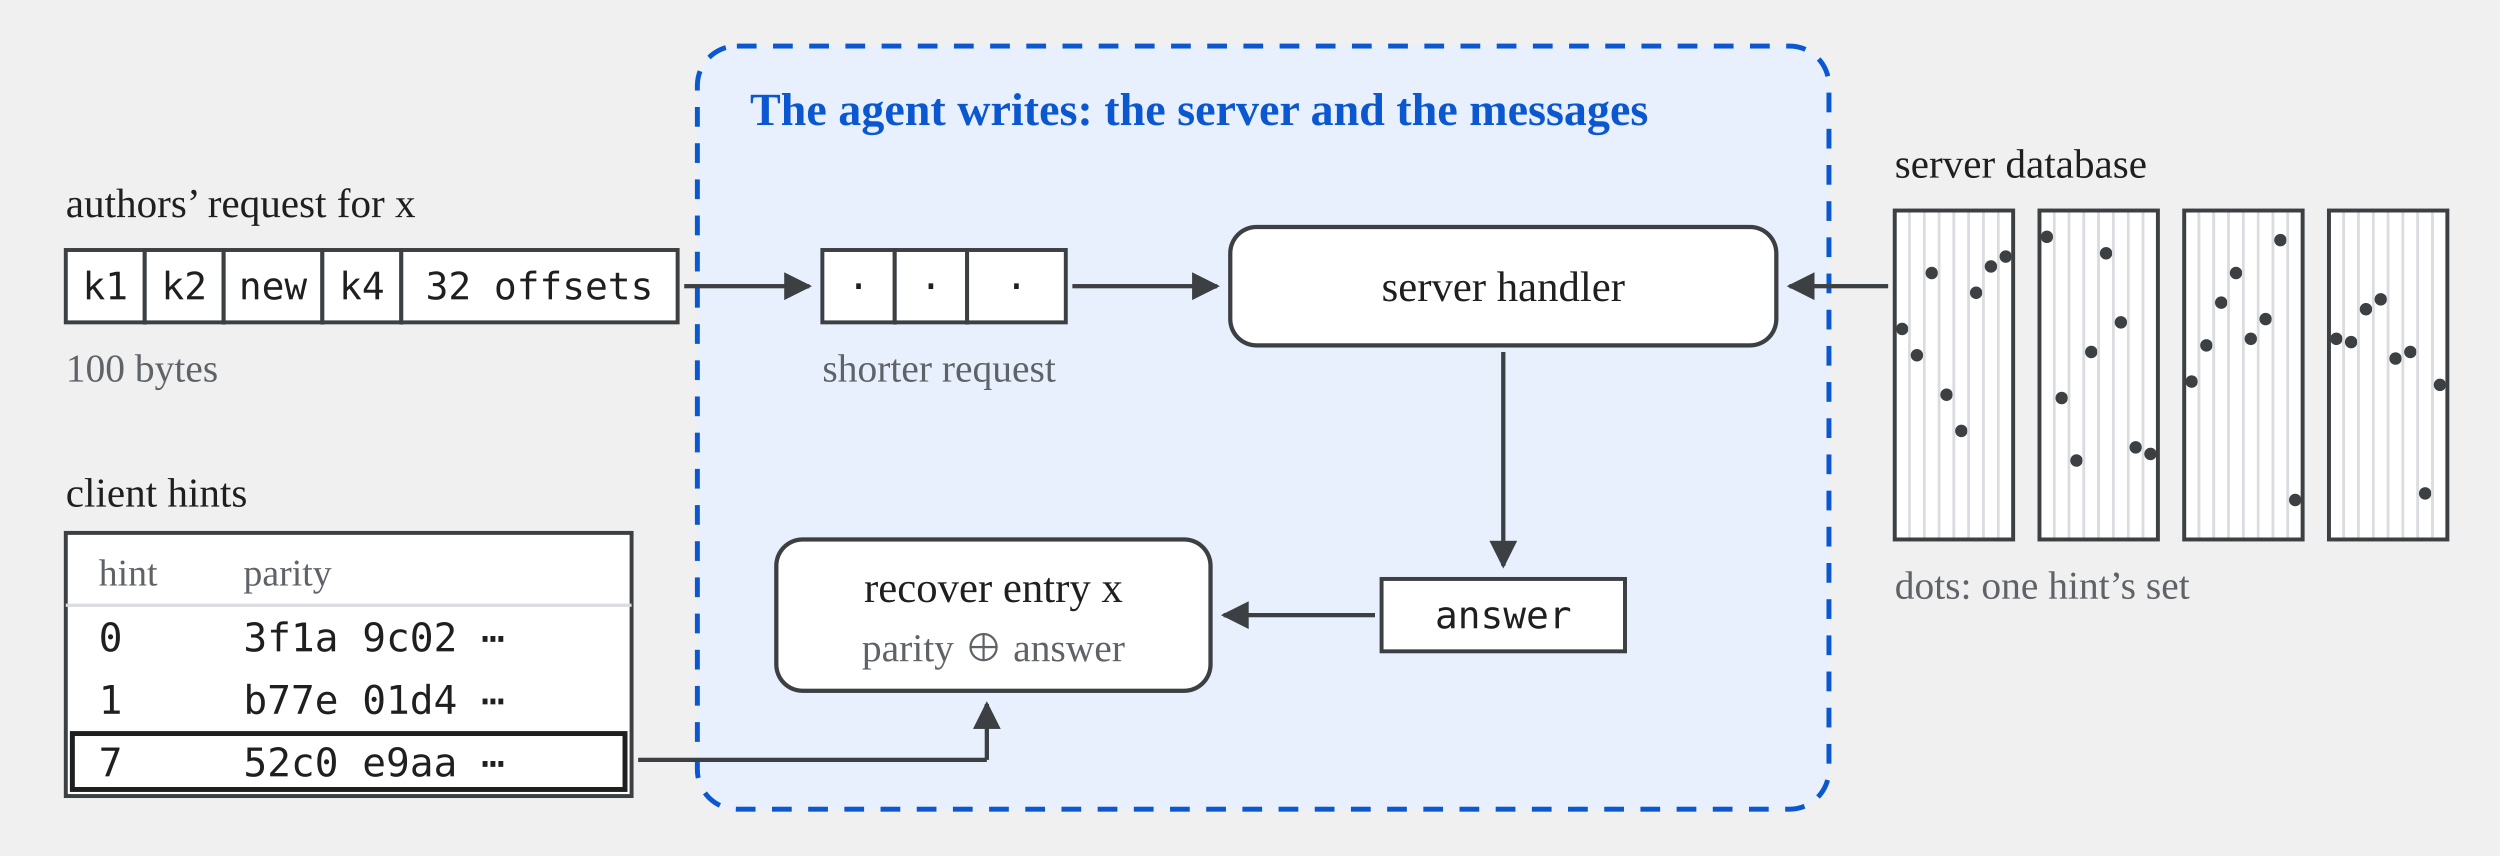
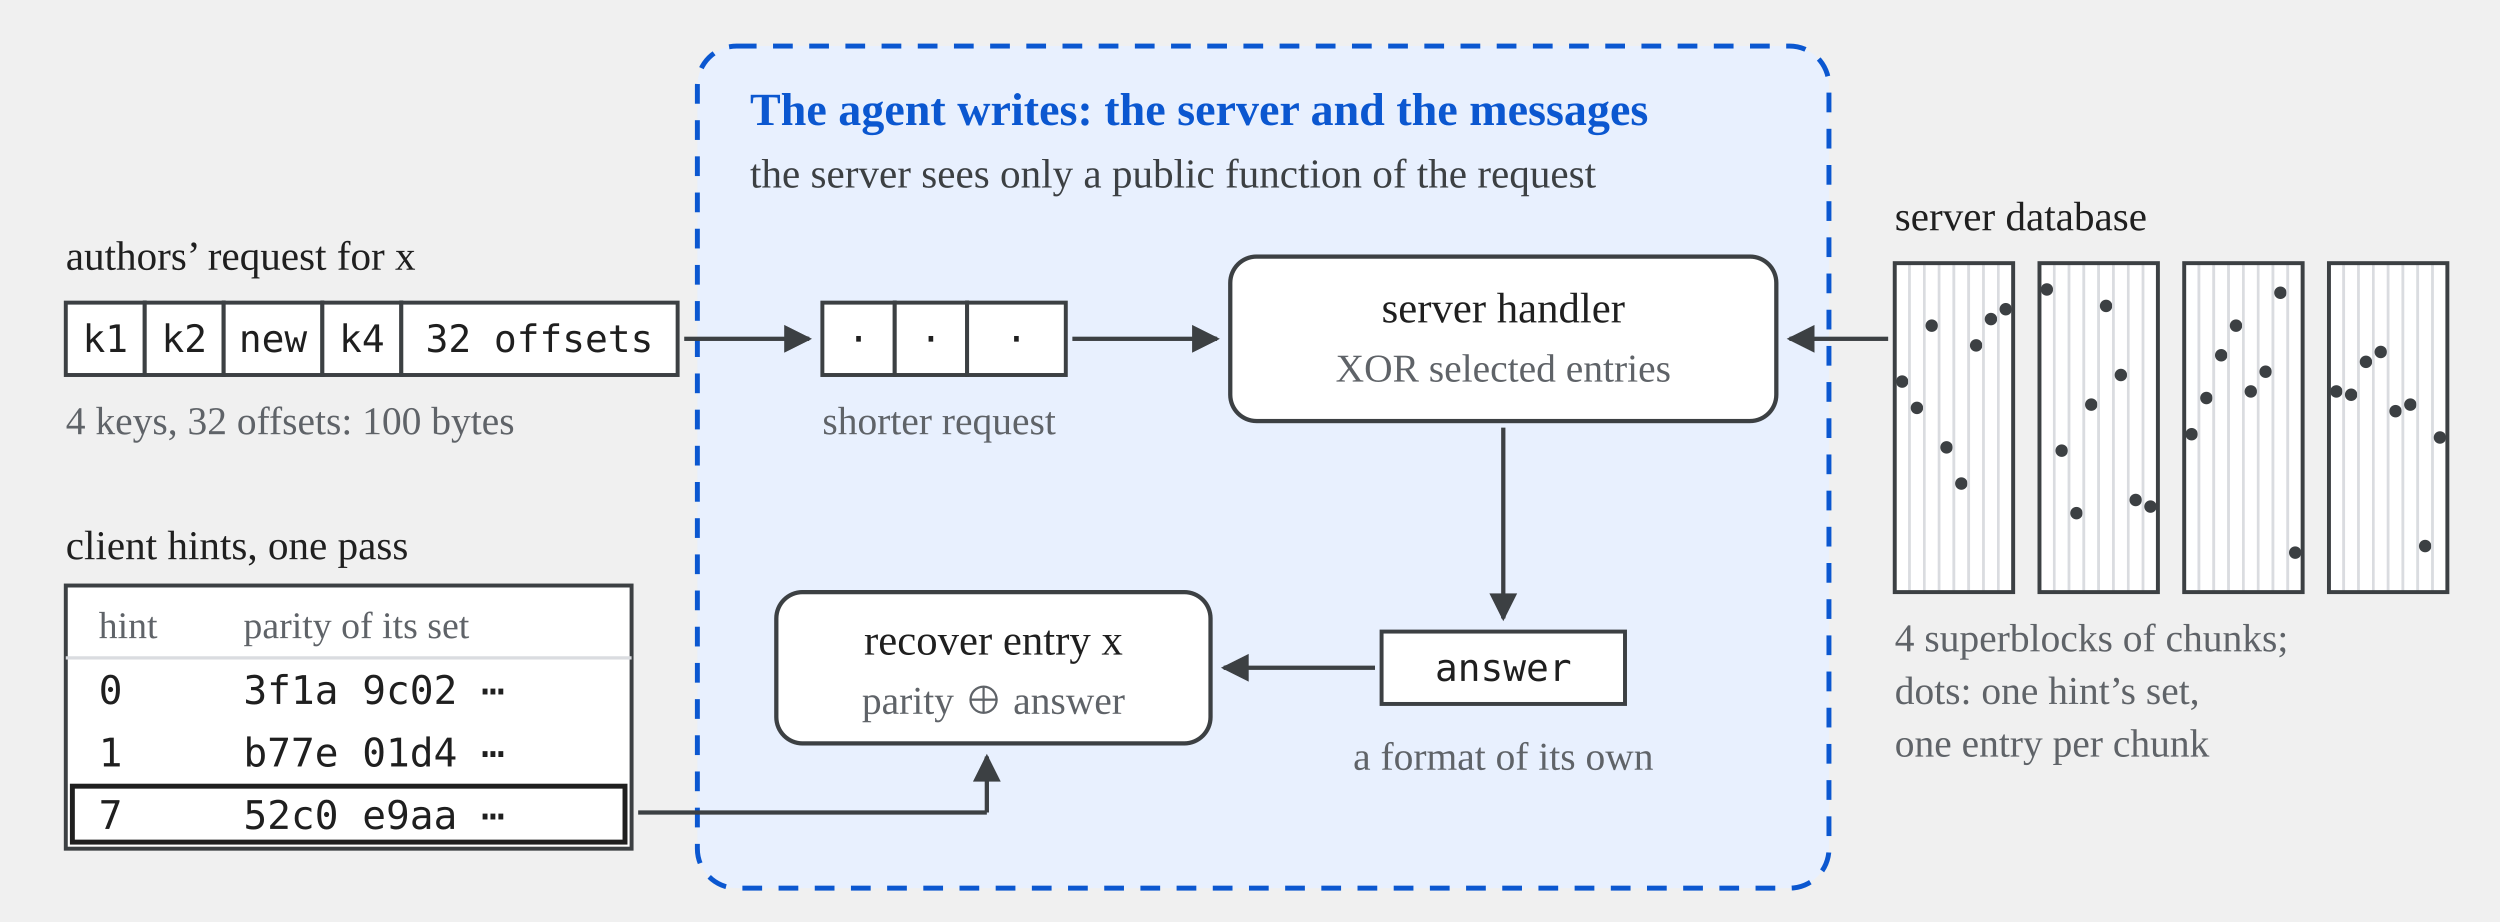
- <svg xmlns="http://www.w3.org/2000/svg" viewBox="0 20 760 260" role="img" aria-label="The client holds hints: for each hint, the XOR parity of one entry from every chunk of the database. To look up entry x it forms the authors’ request of 4 keys and 32 offsets, 100 bytes. The agent writes the part in between: a public function that shortens that request, the server handler that XORs the entries the request selects, the redesigned answer, and the client step that combines its stored parity with the answer to recover entry x. The database, split into 4 superblocks of chunks, is given.">
+ <svg xmlns="http://www.w3.org/2000/svg" viewBox="0 20 760 280" role="img" aria-label="The client holds hints: for each hint, the XOR parity of one entry from every chunk of the database. To look up entry x it forms the authors’ request of 4 keys and 32 offsets, 100 bytes. The agent writes the part in between: a public function that shortens that request, the server handler that XORs the entries the request selects, the redesigned answer, and the client step that combines its stored parity with the answer to recover entry x. The database, split into 4 superblocks of chunks, is given.">
  <defs>
    <marker id="quarterpir-ar" viewBox="0 0 10 10" refX="9" refY="5" markerWidth="6.5" markerHeight="6.5" orient="auto">
      <path d="M0 0L10 5L0 10z" fill="#3c4043" />
    </marker>
  </defs>
-   <text x="20" y="86" font-size="12.5" fill="#1f1f1f">authors’ request for x</text>
-   <rect x="20" y="96" width="24" height="22" fill="#fff" stroke="#3c4043" stroke-width="1.2" />
-   <text x="32.0" y="111" font-size="11.5" text-anchor="middle" fill="#1f1f1f" font-family="ui-monospace,Menlo,monospace">k1</text>
-   <rect x="44" y="96" width="24" height="22" fill="#fff" stroke="#3c4043" stroke-width="1.2" />
-   <text x="56.0" y="111" font-size="11.5" text-anchor="middle" fill="#1f1f1f" font-family="ui-monospace,Menlo,monospace">k2</text>
-   <rect x="68" y="96" width="30" height="22" fill="#fff" stroke="#3c4043" stroke-width="1.2" />
-   <text x="83.0" y="111" font-size="11.5" text-anchor="middle" fill="#1f1f1f" font-family="ui-monospace,Menlo,monospace">new</text>
-   <rect x="98" y="96" width="24" height="22" fill="#fff" stroke="#3c4043" stroke-width="1.2" />
-   <text x="110.0" y="111" font-size="11.5" text-anchor="middle" fill="#1f1f1f" font-family="ui-monospace,Menlo,monospace">k4</text>
-   <rect x="122" y="96" width="84" height="22" fill="#fff" stroke="#3c4043" stroke-width="1.2" />
-   <text x="164.0" y="111" font-size="11.5" text-anchor="middle" fill="#1f1f1f" font-family="ui-monospace,Menlo,monospace">32 offsets</text>
-   <text x="20" y="136" font-size="12" fill="#5f6368">100 bytes</text>
-   <text x="20" y="174" font-size="12.5" fill="#1f1f1f">client hints</text>
-   <rect x="20" y="182" width="172" height="80" fill="#fff" stroke="#3c4043" stroke-width="1.2" />
-   <text x="30" y="198" font-size="11.5" fill="#5f6368">hint</text>
-   <text x="74" y="198" font-size="11.5" fill="#5f6368">parity</text>
-   <line x1="20" y1="204" x2="192" y2="204" stroke="#dadce0" />
-   <text x="30" y="218" font-size="12" fill="#1f1f1f" font-family="ui-monospace,Menlo,monospace">0</text>
-   <text x="74" y="218" font-size="12" fill="#1f1f1f" font-family="ui-monospace,Menlo,monospace">3f1a 9c02 ⋯</text>
-   <text x="30" y="237" font-size="12" fill="#1f1f1f" font-family="ui-monospace,Menlo,monospace">1</text>
-   <text x="74" y="237" font-size="12" fill="#1f1f1f" font-family="ui-monospace,Menlo,monospace">b77e 01d4 ⋯</text>
-   <text x="30" y="256" font-size="12" fill="#1f1f1f" font-family="ui-monospace,Menlo,monospace">7</text>
-   <text x="74" y="256" font-size="12" fill="#1f1f1f" font-family="ui-monospace,Menlo,monospace">52c0 e9aa ⋯</text>
-   <rect x="22" y="243" width="168" height="17" fill="none" stroke="#1f1f1f" stroke-width="1.5" />
-   <rect x="212" y="34" width="344" height="232" rx="12" fill="#e8f0fe" stroke="#0b57d0" stroke-width="1.5" stroke-dasharray="6 5" />
+   <text x="20" y="102" font-size="12.5" fill="#1f1f1f">authors’ request for x</text>
+   <rect x="20" y="112" width="24" height="22" fill="#fff" stroke="#3c4043" stroke-width="1.2" />
+   <text x="32.0" y="127" font-size="11.5" text-anchor="middle" fill="#1f1f1f" font-family="ui-monospace,Menlo,monospace">k1</text>
+   <rect x="44" y="112" width="24" height="22" fill="#fff" stroke="#3c4043" stroke-width="1.2" />
+   <text x="56.0" y="127" font-size="11.5" text-anchor="middle" fill="#1f1f1f" font-family="ui-monospace,Menlo,monospace">k2</text>
+   <rect x="68" y="112" width="30" height="22" fill="#fff" stroke="#3c4043" stroke-width="1.2" />
+   <text x="83.0" y="127" font-size="11.5" text-anchor="middle" fill="#1f1f1f" font-family="ui-monospace,Menlo,monospace">new</text>
+   <rect x="98" y="112" width="24" height="22" fill="#fff" stroke="#3c4043" stroke-width="1.2" />
+   <text x="110.0" y="127" font-size="11.5" text-anchor="middle" fill="#1f1f1f" font-family="ui-monospace,Menlo,monospace">k4</text>
+   <rect x="122" y="112" width="84" height="22" fill="#fff" stroke="#3c4043" stroke-width="1.2" />
+   <text x="164.0" y="127" font-size="11.5" text-anchor="middle" fill="#1f1f1f" font-family="ui-monospace,Menlo,monospace">32 offsets</text>
+   <text x="20" y="152" font-size="12" fill="#5f6368">4 keys, 32 offsets: 100 bytes</text>
+   <text x="20" y="190" font-size="12.5" fill="#1f1f1f">client hints, one pass</text>
+   <rect x="20" y="198" width="172" height="80" fill="#fff" stroke="#3c4043" stroke-width="1.2" />
+   <text x="30" y="214" font-size="11.5" fill="#5f6368">hint</text>
+   <text x="74" y="214" font-size="11.5" fill="#5f6368">parity of its set</text>
+   <line x1="20" y1="220" x2="192" y2="220" stroke="#dadce0" />
+   <text x="30" y="234" font-size="12" fill="#1f1f1f" font-family="ui-monospace,Menlo,monospace">0</text>
+   <text x="74" y="234" font-size="12" fill="#1f1f1f" font-family="ui-monospace,Menlo,monospace">3f1a 9c02 ⋯</text>
+   <text x="30" y="253" font-size="12" fill="#1f1f1f" font-family="ui-monospace,Menlo,monospace">1</text>
+   <text x="74" y="253" font-size="12" fill="#1f1f1f" font-family="ui-monospace,Menlo,monospace">b77e 01d4 ⋯</text>
+   <text x="30" y="272" font-size="12" fill="#1f1f1f" font-family="ui-monospace,Menlo,monospace">7</text>
+   <text x="74" y="272" font-size="12" fill="#1f1f1f" font-family="ui-monospace,Menlo,monospace">52c0 e9aa ⋯</text>
+   <rect x="22" y="259" width="168" height="17" fill="none" stroke="#1f1f1f" stroke-width="1.5" />
+   <rect x="212" y="34" width="344" height="256" rx="12" fill="#e8f0fe" stroke="#0b57d0" stroke-width="1.5" stroke-dasharray="6 5" />
  <text x="228" y="58" font-size="14" font-weight="600" fill="#0b57d0">The agent writes: the server and the messages</text>
-   <line x1="208" y1="107" x2="246" y2="107" stroke="#3c4043" stroke-width="1.3" marker-end="url(#quarterpir-ar)" />
-   <rect x="250" y="96" width="22" height="22" fill="#fff" stroke="#3c4043" stroke-width="1.2" />
-   <rect x="272" y="96" width="22" height="22" fill="#fff" stroke="#3c4043" stroke-width="1.2" />
-   <rect x="294" y="96" width="30" height="22" fill="#fff" stroke="#3c4043" stroke-width="1.2" />
-   <text x="261" y="111" font-size="11.5" text-anchor="middle" fill="#1f1f1f" font-family="ui-monospace,Menlo,monospace">·</text>
-   <text x="283" y="111" font-size="11.5" text-anchor="middle" fill="#1f1f1f" font-family="ui-monospace,Menlo,monospace">·</text>
-   <text x="309" y="111" font-size="11.5" text-anchor="middle" fill="#1f1f1f" font-family="ui-monospace,Menlo,monospace">·</text>
-   <text x="250" y="136" font-size="12" fill="#5f6368">shorter request</text>
-   <line x1="326" y1="107" x2="370" y2="107" stroke="#3c4043" stroke-width="1.3" marker-end="url(#quarterpir-ar)" />
-   <rect x="374" y="89" width="166" height="36" rx="8" fill="#fff" stroke="#3c4043" stroke-width="1.3" />
-   <text x="457" y="111.5" font-size="13" text-anchor="middle" fill="#1f1f1f">server handler</text>
-   <line x1="457" y1="127" x2="457" y2="192" stroke="#3c4043" stroke-width="1.3" marker-end="url(#quarterpir-ar)" />
-   <rect x="420" y="196" width="74" height="22" fill="#fff" stroke="#3c4043" stroke-width="1.2" />
-   <text x="457" y="211" font-size="11.5" text-anchor="middle" fill="#1f1f1f" font-family="ui-monospace,Menlo,monospace">answer</text>
-   <line x1="418" y1="207" x2="372" y2="207" stroke="#3c4043" stroke-width="1.3" marker-end="url(#quarterpir-ar)" />
-   <rect x="236" y="184" width="132" height="46" rx="8" fill="#fff" stroke="#3c4043" stroke-width="1.3" />
-   <text x="302" y="203" font-size="13" text-anchor="middle" fill="#1f1f1f">recover entry x</text>
-   <text x="302" y="221" font-size="12" text-anchor="middle" fill="#5f6368">parity ⊕ answer</text>
-   <line x1="194" y1="251" x2="300" y2="251" stroke="#3c4043" stroke-width="1.3" />
-   <line x1="300" y1="251" x2="300" y2="234" stroke="#3c4043" stroke-width="1.3" marker-end="url(#quarterpir-ar)" />
-   <text x="576" y="74" font-size="12.5" fill="#1f1f1f">server database</text>
-   <rect x="576.0" y="84" width="4.5" height="100" fill="#fff" stroke="#dadce0" stroke-width="0.8" />
-   <circle cx="578.25" cy="120" r="1.9" fill="#3c4043" />
-   <rect x="580.5" y="84" width="4.5" height="100" fill="#fff" stroke="#dadce0" stroke-width="0.8" />
-   <circle cx="582.75" cy="128" r="1.9" fill="#3c4043" />
-   <rect x="585.0" y="84" width="4.5" height="100" fill="#fff" stroke="#dadce0" stroke-width="0.8" />
-   <circle cx="587.25" cy="103" r="1.9" fill="#3c4043" />
-   <rect x="589.5" y="84" width="4.5" height="100" fill="#fff" stroke="#dadce0" stroke-width="0.8" />
-   <circle cx="591.75" cy="140" r="1.9" fill="#3c4043" />
-   <rect x="594.0" y="84" width="4.5" height="100" fill="#fff" stroke="#dadce0" stroke-width="0.8" />
-   <circle cx="596.25" cy="151" r="1.9" fill="#3c4043" />
-   <rect x="598.5" y="84" width="4.5" height="100" fill="#fff" stroke="#dadce0" stroke-width="0.8" />
-   <circle cx="600.75" cy="109" r="1.9" fill="#3c4043" />
-   <rect x="603.0" y="84" width="4.5" height="100" fill="#fff" stroke="#dadce0" stroke-width="0.8" />
-   <circle cx="605.25" cy="101" r="1.9" fill="#3c4043" />
-   <rect x="607.5" y="84" width="4.5" height="100" fill="#fff" stroke="#dadce0" stroke-width="0.8" />
-   <circle cx="609.75" cy="98" r="1.9" fill="#3c4043" />
-   <rect x="576" y="84" width="36" height="100" fill="none" stroke="#3c4043" stroke-width="1.2" />
-   <rect x="620.0" y="84" width="4.5" height="100" fill="#fff" stroke="#dadce0" stroke-width="0.8" />
-   <circle cx="622.25" cy="92" r="1.9" fill="#3c4043" />
-   <rect x="624.5" y="84" width="4.5" height="100" fill="#fff" stroke="#dadce0" stroke-width="0.8" />
-   <circle cx="626.75" cy="141" r="1.9" fill="#3c4043" />
-   <rect x="629.0" y="84" width="4.5" height="100" fill="#fff" stroke="#dadce0" stroke-width="0.8" />
-   <circle cx="631.25" cy="160" r="1.9" fill="#3c4043" />
-   <rect x="633.5" y="84" width="4.5" height="100" fill="#fff" stroke="#dadce0" stroke-width="0.8" />
-   <circle cx="635.75" cy="127" r="1.9" fill="#3c4043" />
-   <rect x="638.0" y="84" width="4.5" height="100" fill="#fff" stroke="#dadce0" stroke-width="0.8" />
-   <circle cx="640.25" cy="97" r="1.9" fill="#3c4043" />
-   <rect x="642.5" y="84" width="4.5" height="100" fill="#fff" stroke="#dadce0" stroke-width="0.8" />
-   <circle cx="644.75" cy="118" r="1.9" fill="#3c4043" />
-   <rect x="647.0" y="84" width="4.5" height="100" fill="#fff" stroke="#dadce0" stroke-width="0.8" />
-   <circle cx="649.25" cy="156" r="1.9" fill="#3c4043" />
-   <rect x="651.5" y="84" width="4.5" height="100" fill="#fff" stroke="#dadce0" stroke-width="0.8" />
-   <circle cx="653.75" cy="158" r="1.9" fill="#3c4043" />
-   <rect x="620" y="84" width="36" height="100" fill="none" stroke="#3c4043" stroke-width="1.2" />
-   <rect x="664.0" y="84" width="4.5" height="100" fill="#fff" stroke="#dadce0" stroke-width="0.8" />
-   <circle cx="666.25" cy="136" r="1.9" fill="#3c4043" />
-   <rect x="668.5" y="84" width="4.5" height="100" fill="#fff" stroke="#dadce0" stroke-width="0.8" />
-   <circle cx="670.75" cy="125" r="1.9" fill="#3c4043" />
-   <rect x="673.0" y="84" width="4.5" height="100" fill="#fff" stroke="#dadce0" stroke-width="0.8" />
-   <circle cx="675.25" cy="112" r="1.9" fill="#3c4043" />
-   <rect x="677.5" y="84" width="4.5" height="100" fill="#fff" stroke="#dadce0" stroke-width="0.8" />
-   <circle cx="679.75" cy="103" r="1.9" fill="#3c4043" />
-   <rect x="682.0" y="84" width="4.5" height="100" fill="#fff" stroke="#dadce0" stroke-width="0.8" />
-   <circle cx="684.25" cy="123" r="1.9" fill="#3c4043" />
-   <rect x="686.5" y="84" width="4.5" height="100" fill="#fff" stroke="#dadce0" stroke-width="0.8" />
-   <circle cx="688.75" cy="117" r="1.9" fill="#3c4043" />
-   <rect x="691.0" y="84" width="4.5" height="100" fill="#fff" stroke="#dadce0" stroke-width="0.8" />
-   <circle cx="693.25" cy="93" r="1.9" fill="#3c4043" />
-   <rect x="695.5" y="84" width="4.5" height="100" fill="#fff" stroke="#dadce0" stroke-width="0.8" />
-   <circle cx="697.75" cy="172" r="1.9" fill="#3c4043" />
-   <rect x="664" y="84" width="36" height="100" fill="none" stroke="#3c4043" stroke-width="1.2" />
-   <rect x="708.0" y="84" width="4.5" height="100" fill="#fff" stroke="#dadce0" stroke-width="0.8" />
-   <circle cx="710.25" cy="123" r="1.9" fill="#3c4043" />
-   <rect x="712.5" y="84" width="4.5" height="100" fill="#fff" stroke="#dadce0" stroke-width="0.8" />
-   <circle cx="714.75" cy="124" r="1.9" fill="#3c4043" />
-   <rect x="717.0" y="84" width="4.5" height="100" fill="#fff" stroke="#dadce0" stroke-width="0.8" />
-   <circle cx="719.25" cy="114" r="1.9" fill="#3c4043" />
-   <rect x="721.5" y="84" width="4.5" height="100" fill="#fff" stroke="#dadce0" stroke-width="0.8" />
-   <circle cx="723.75" cy="111" r="1.9" fill="#3c4043" />
-   <rect x="726.0" y="84" width="4.5" height="100" fill="#fff" stroke="#dadce0" stroke-width="0.8" />
-   <circle cx="728.25" cy="129" r="1.9" fill="#3c4043" />
-   <rect x="730.5" y="84" width="4.5" height="100" fill="#fff" stroke="#dadce0" stroke-width="0.8" />
-   <circle cx="732.75" cy="127" r="1.9" fill="#3c4043" />
-   <rect x="735.0" y="84" width="4.5" height="100" fill="#fff" stroke="#dadce0" stroke-width="0.8" />
-   <circle cx="737.25" cy="170" r="1.9" fill="#3c4043" />
-   <rect x="739.5" y="84" width="4.5" height="100" fill="#fff" stroke="#dadce0" stroke-width="0.8" />
-   <circle cx="741.75" cy="137" r="1.9" fill="#3c4043" />
-   <rect x="708" y="84" width="36" height="100" fill="none" stroke="#3c4043" stroke-width="1.2" />
-   <line x1="574" y1="107" x2="544" y2="107" stroke="#3c4043" stroke-width="1.3" marker-end="url(#quarterpir-ar)" />
-   <text x="576" y="202" font-size="12" fill="#5f6368">dots: one hint’s set</text>
+   <text x="228" y="77" font-size="12.5" fill="#3c4043">the server sees only a public function of the request</text>
+   <line x1="208" y1="123" x2="246" y2="123" stroke="#3c4043" stroke-width="1.3" marker-end="url(#quarterpir-ar)" />
+   <rect x="250" y="112" width="22" height="22" fill="#fff" stroke="#3c4043" stroke-width="1.2" />
+   <rect x="272" y="112" width="22" height="22" fill="#fff" stroke="#3c4043" stroke-width="1.2" />
+   <rect x="294" y="112" width="30" height="22" fill="#fff" stroke="#3c4043" stroke-width="1.2" />
+   <text x="261" y="127" font-size="11.5" text-anchor="middle" fill="#1f1f1f" font-family="ui-monospace,Menlo,monospace">·</text>
+   <text x="283" y="127" font-size="11.5" text-anchor="middle" fill="#1f1f1f" font-family="ui-monospace,Menlo,monospace">·</text>
+   <text x="309" y="127" font-size="11.5" text-anchor="middle" fill="#1f1f1f" font-family="ui-monospace,Menlo,monospace">·</text>
+   <text x="250" y="152" font-size="12" fill="#5f6368">shorter request</text>
+   <line x1="326" y1="123" x2="370" y2="123" stroke="#3c4043" stroke-width="1.3" marker-end="url(#quarterpir-ar)" />
+   <rect x="374" y="98" width="166" height="50" rx="8" fill="#fff" stroke="#3c4043" stroke-width="1.3" />
+   <text x="457" y="118" font-size="13" text-anchor="middle" fill="#1f1f1f">server handler</text>
+   <text x="457" y="136" font-size="12" text-anchor="middle" fill="#5f6368">XOR selected entries</text>
+   <line x1="457" y1="150" x2="457" y2="208" stroke="#3c4043" stroke-width="1.3" marker-end="url(#quarterpir-ar)" />
+   <rect x="420" y="212" width="74" height="22" fill="#fff" stroke="#3c4043" stroke-width="1.2" />
+   <text x="457" y="227" font-size="11.5" text-anchor="middle" fill="#1f1f1f" font-family="ui-monospace,Menlo,monospace">answer</text>
+   <text x="457" y="254" font-size="12" text-anchor="middle" fill="#5f6368">a format of its own</text>
+   <line x1="418" y1="223" x2="372" y2="223" stroke="#3c4043" stroke-width="1.3" marker-end="url(#quarterpir-ar)" />
+   <rect x="236" y="200" width="132" height="46" rx="8" fill="#fff" stroke="#3c4043" stroke-width="1.3" />
+   <text x="302" y="219" font-size="13" text-anchor="middle" fill="#1f1f1f">recover entry x</text>
+   <text x="302" y="237" font-size="12" text-anchor="middle" fill="#5f6368">parity ⊕ answer</text>
+   <line x1="194" y1="267" x2="300" y2="267" stroke="#3c4043" stroke-width="1.3" />
+   <line x1="300" y1="267" x2="300" y2="250" stroke="#3c4043" stroke-width="1.3" marker-end="url(#quarterpir-ar)" />
+   <text x="576" y="90" font-size="12.5" fill="#1f1f1f">server database</text>
+   <rect x="576.0" y="100" width="4.5" height="100" fill="#fff" stroke="#dadce0" stroke-width="0.8" />
+   <circle cx="578.25" cy="136" r="1.9" fill="#3c4043" />
+   <rect x="580.5" y="100" width="4.5" height="100" fill="#fff" stroke="#dadce0" stroke-width="0.8" />
+   <circle cx="582.75" cy="144" r="1.9" fill="#3c4043" />
+   <rect x="585.0" y="100" width="4.5" height="100" fill="#fff" stroke="#dadce0" stroke-width="0.8" />
+   <circle cx="587.25" cy="119" r="1.9" fill="#3c4043" />
+   <rect x="589.5" y="100" width="4.5" height="100" fill="#fff" stroke="#dadce0" stroke-width="0.8" />
+   <circle cx="591.75" cy="156" r="1.9" fill="#3c4043" />
+   <rect x="594.0" y="100" width="4.5" height="100" fill="#fff" stroke="#dadce0" stroke-width="0.8" />
+   <circle cx="596.25" cy="167" r="1.9" fill="#3c4043" />
+   <rect x="598.5" y="100" width="4.5" height="100" fill="#fff" stroke="#dadce0" stroke-width="0.8" />
+   <circle cx="600.75" cy="125" r="1.9" fill="#3c4043" />
+   <rect x="603.0" y="100" width="4.5" height="100" fill="#fff" stroke="#dadce0" stroke-width="0.8" />
+   <circle cx="605.25" cy="117" r="1.9" fill="#3c4043" />
+   <rect x="607.5" y="100" width="4.5" height="100" fill="#fff" stroke="#dadce0" stroke-width="0.8" />
+   <circle cx="609.75" cy="114" r="1.9" fill="#3c4043" />
+   <rect x="576" y="100" width="36" height="100" fill="none" stroke="#3c4043" stroke-width="1.2" />
+   <rect x="620.0" y="100" width="4.5" height="100" fill="#fff" stroke="#dadce0" stroke-width="0.8" />
+   <circle cx="622.25" cy="108" r="1.9" fill="#3c4043" />
+   <rect x="624.5" y="100" width="4.5" height="100" fill="#fff" stroke="#dadce0" stroke-width="0.8" />
+   <circle cx="626.75" cy="157" r="1.9" fill="#3c4043" />
+   <rect x="629.0" y="100" width="4.5" height="100" fill="#fff" stroke="#dadce0" stroke-width="0.8" />
+   <circle cx="631.25" cy="176" r="1.9" fill="#3c4043" />
+   <rect x="633.5" y="100" width="4.5" height="100" fill="#fff" stroke="#dadce0" stroke-width="0.8" />
+   <circle cx="635.75" cy="143" r="1.9" fill="#3c4043" />
+   <rect x="638.0" y="100" width="4.5" height="100" fill="#fff" stroke="#dadce0" stroke-width="0.8" />
+   <circle cx="640.25" cy="113" r="1.9" fill="#3c4043" />
+   <rect x="642.5" y="100" width="4.5" height="100" fill="#fff" stroke="#dadce0" stroke-width="0.8" />
+   <circle cx="644.75" cy="134" r="1.9" fill="#3c4043" />
+   <rect x="647.0" y="100" width="4.5" height="100" fill="#fff" stroke="#dadce0" stroke-width="0.8" />
+   <circle cx="649.25" cy="172" r="1.9" fill="#3c4043" />
+   <rect x="651.5" y="100" width="4.5" height="100" fill="#fff" stroke="#dadce0" stroke-width="0.8" />
+   <circle cx="653.75" cy="174" r="1.9" fill="#3c4043" />
+   <rect x="620" y="100" width="36" height="100" fill="none" stroke="#3c4043" stroke-width="1.2" />
+   <rect x="664.0" y="100" width="4.5" height="100" fill="#fff" stroke="#dadce0" stroke-width="0.8" />
+   <circle cx="666.25" cy="152" r="1.9" fill="#3c4043" />
+   <rect x="668.5" y="100" width="4.5" height="100" fill="#fff" stroke="#dadce0" stroke-width="0.8" />
+   <circle cx="670.75" cy="141" r="1.9" fill="#3c4043" />
+   <rect x="673.0" y="100" width="4.5" height="100" fill="#fff" stroke="#dadce0" stroke-width="0.8" />
+   <circle cx="675.25" cy="128" r="1.9" fill="#3c4043" />
+   <rect x="677.5" y="100" width="4.5" height="100" fill="#fff" stroke="#dadce0" stroke-width="0.8" />
+   <circle cx="679.75" cy="119" r="1.9" fill="#3c4043" />
+   <rect x="682.0" y="100" width="4.5" height="100" fill="#fff" stroke="#dadce0" stroke-width="0.8" />
+   <circle cx="684.25" cy="139" r="1.9" fill="#3c4043" />
+   <rect x="686.5" y="100" width="4.5" height="100" fill="#fff" stroke="#dadce0" stroke-width="0.8" />
+   <circle cx="688.75" cy="133" r="1.9" fill="#3c4043" />
+   <rect x="691.0" y="100" width="4.5" height="100" fill="#fff" stroke="#dadce0" stroke-width="0.8" />
+   <circle cx="693.25" cy="109" r="1.9" fill="#3c4043" />
+   <rect x="695.5" y="100" width="4.5" height="100" fill="#fff" stroke="#dadce0" stroke-width="0.8" />
+   <circle cx="697.75" cy="188" r="1.9" fill="#3c4043" />
+   <rect x="664" y="100" width="36" height="100" fill="none" stroke="#3c4043" stroke-width="1.2" />
+   <rect x="708.0" y="100" width="4.5" height="100" fill="#fff" stroke="#dadce0" stroke-width="0.8" />
+   <circle cx="710.25" cy="139" r="1.9" fill="#3c4043" />
+   <rect x="712.5" y="100" width="4.5" height="100" fill="#fff" stroke="#dadce0" stroke-width="0.8" />
+   <circle cx="714.75" cy="140" r="1.9" fill="#3c4043" />
+   <rect x="717.0" y="100" width="4.5" height="100" fill="#fff" stroke="#dadce0" stroke-width="0.8" />
+   <circle cx="719.25" cy="130" r="1.9" fill="#3c4043" />
+   <rect x="721.5" y="100" width="4.5" height="100" fill="#fff" stroke="#dadce0" stroke-width="0.8" />
+   <circle cx="723.75" cy="127" r="1.9" fill="#3c4043" />
+   <rect x="726.0" y="100" width="4.5" height="100" fill="#fff" stroke="#dadce0" stroke-width="0.8" />
+   <circle cx="728.25" cy="145" r="1.9" fill="#3c4043" />
+   <rect x="730.5" y="100" width="4.5" height="100" fill="#fff" stroke="#dadce0" stroke-width="0.8" />
+   <circle cx="732.75" cy="143" r="1.9" fill="#3c4043" />
+   <rect x="735.0" y="100" width="4.5" height="100" fill="#fff" stroke="#dadce0" stroke-width="0.8" />
+   <circle cx="737.25" cy="186" r="1.9" fill="#3c4043" />
+   <rect x="739.5" y="100" width="4.5" height="100" fill="#fff" stroke="#dadce0" stroke-width="0.8" />
+   <circle cx="741.75" cy="153" r="1.9" fill="#3c4043" />
+   <rect x="708" y="100" width="36" height="100" fill="none" stroke="#3c4043" stroke-width="1.2" />
+   <line x1="574" y1="123" x2="544" y2="123" stroke="#3c4043" stroke-width="1.3" marker-end="url(#quarterpir-ar)" />
+   <text x="576" y="218" font-size="12" fill="#5f6368">4 superblocks of chunks;</text>
+   <text x="576" y="234" font-size="12" fill="#5f6368">dots: one hint’s set,</text>
+   <text x="576" y="250" font-size="12" fill="#5f6368">one entry per chunk</text>
</svg>
